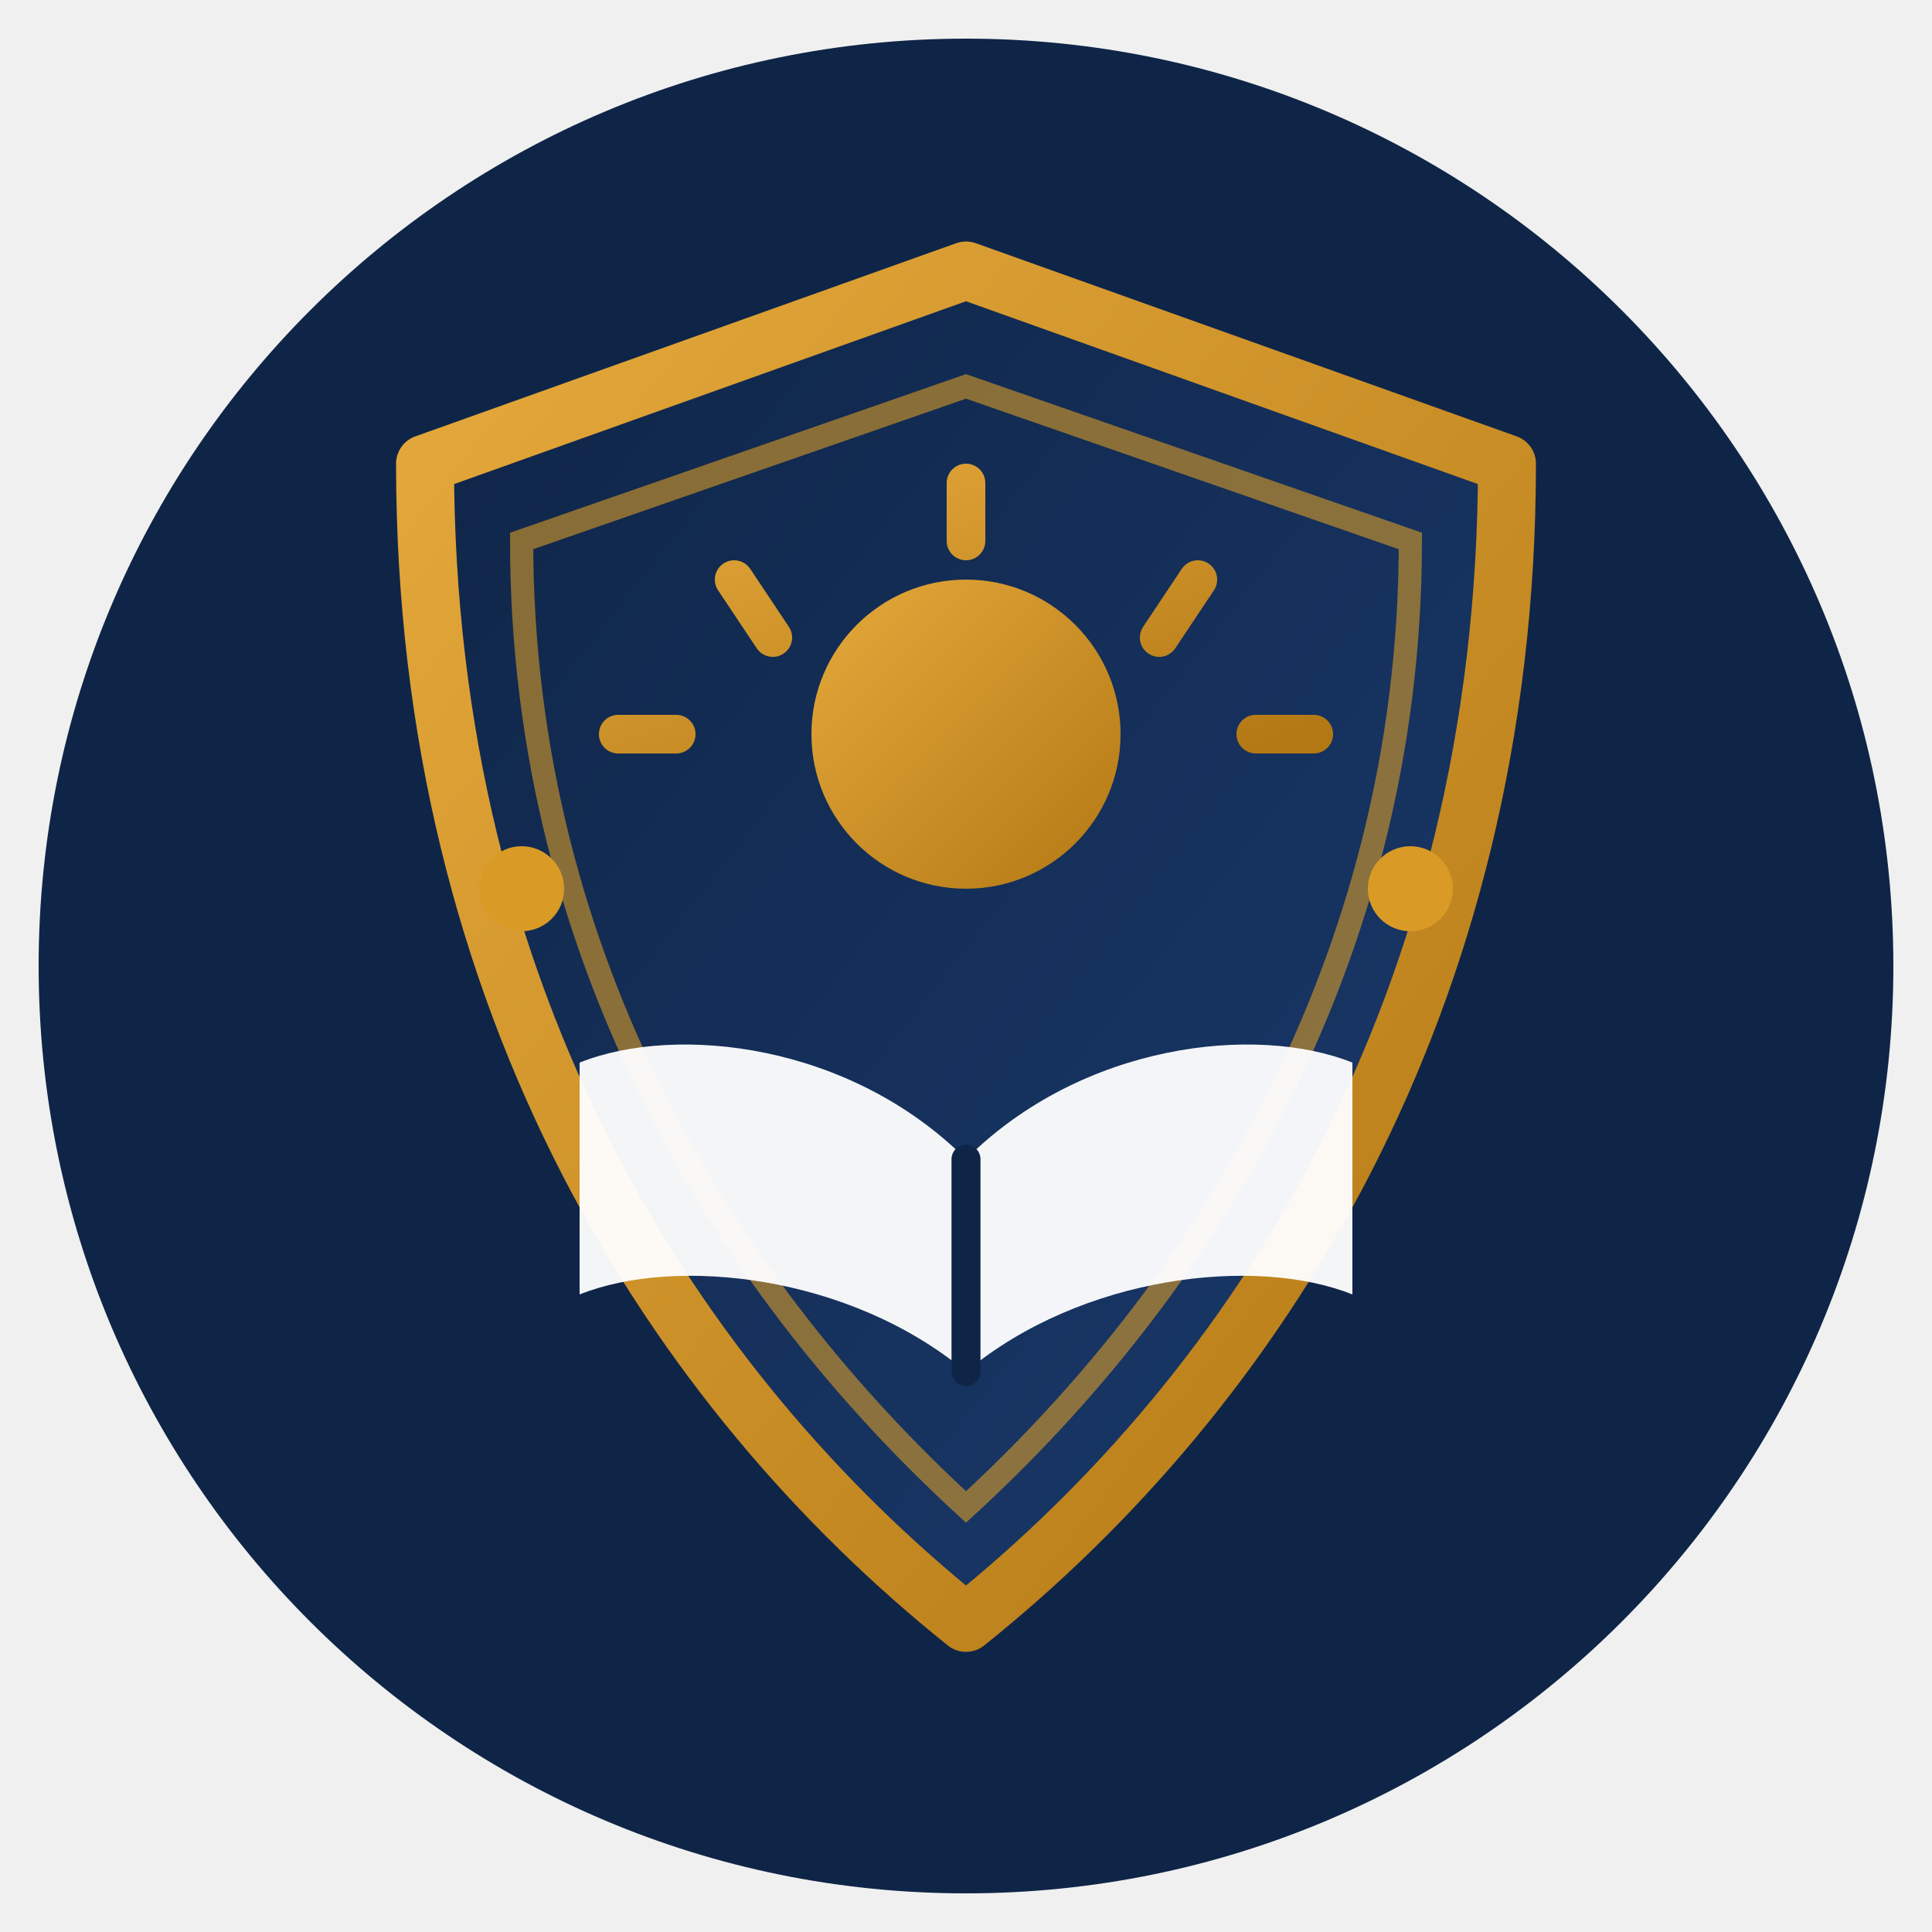
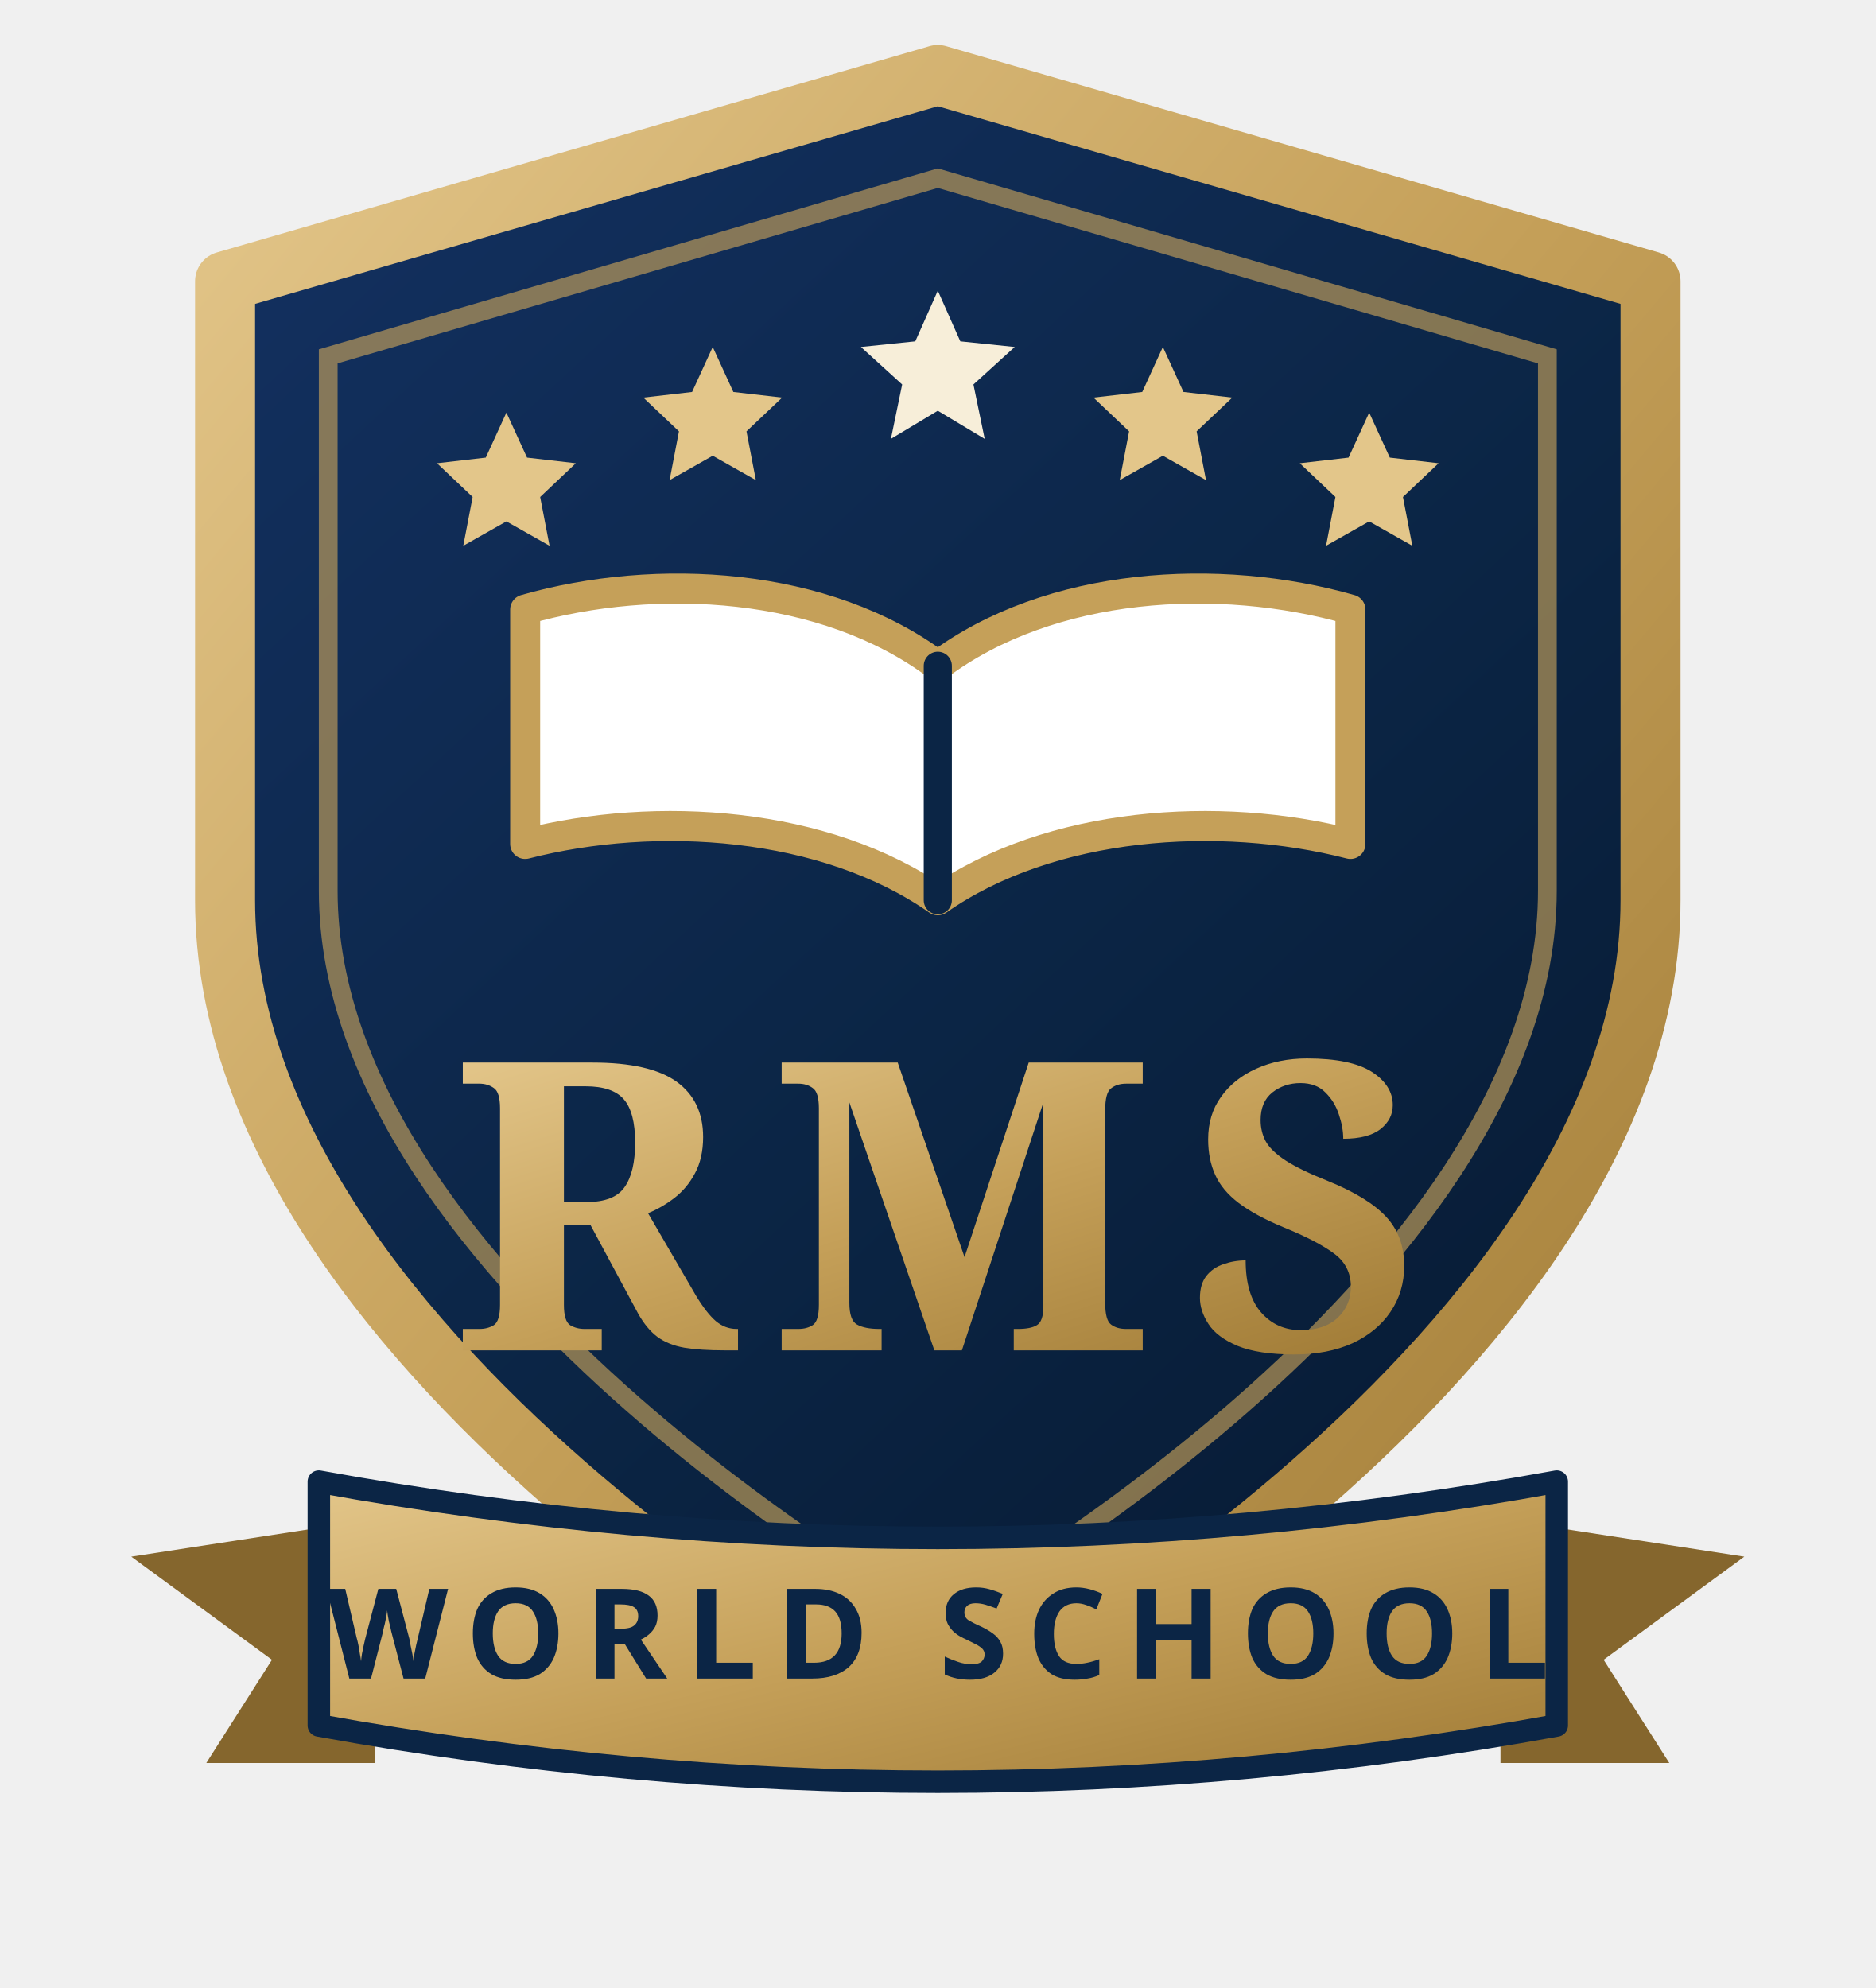
- <svg xmlns="http://www.w3.org/2000/svg" viewBox="0 0 100 100" fill="none">
+ <svg xmlns="http://www.w3.org/2000/svg" viewBox="0 0 100 106" fill="none">
  <defs>
-     <linearGradient id="shieldGrad" x1="0%" y1="0%" x2="100%" y2="100%">
-       <stop offset="0%" stop-color="#0F2547" />
-       <stop offset="100%" stop-color="#1A3A6D" />
+     <linearGradient id="rmsShieldGrad" x1="15%" y1="5%" x2="85%" y2="95%">
+       <stop offset="0%" stop-color="#122F5D" />
+       <stop offset="55%" stop-color="#0B2545" />
+       <stop offset="100%" stop-color="#071A33" />
    </linearGradient>
-     <linearGradient id="goldGrad" x1="0%" y1="0%" x2="100%" y2="100%">
-       <stop offset="0%" stop-color="#E5A93C" />
-       <stop offset="100%" stop-color="#B37814" />
+     <linearGradient id="rmsGoldGrad" x1="0%" y1="0%" x2="100%" y2="100%">
+       <stop offset="0%" stop-color="#E3C68A" />
+       <stop offset="50%" stop-color="#C5A059" />
+       <stop offset="100%" stop-color="#A07B36" />
    </linearGradient>
  </defs>
-   <circle cx="50" cy="50" r="48" fill="#0F2547" />
-   <path d="M50 14 L78 24 C78 52 65 72 50 84 C35 72 22 52 22 24 Z" fill="url(#shieldGrad)" stroke="url(#goldGrad)" stroke-width="3" stroke-linejoin="round" />
-   <path d="M50 20 L73 28 C73 50 62 67 50 78 C38 67 27 50 27 28 Z" stroke="#D99B26" stroke-width="1.2" opacity="0.6" fill="none" />
-   <circle cx="50" cy="38" r="8" fill="url(#goldGrad)" />
-   <path d="M50 25 L50 28 M38 30 L40 33 M62 30 L60 33 M32 38 L35 38 M68 38 L65 38" stroke="url(#goldGrad)" stroke-width="2" stroke-linecap="round" />
-   <path d="M50 60 C44 54 35 53 30 55 L30 67 C35 65 44 66 50 71 C56 66 65 65 70 67 L70 55 C65 53 56 54 50 60 Z" fill="#FFFFFF" opacity="0.95" />
-   <path d="M50 60 L50 71" stroke="#0F2547" stroke-width="1.5" stroke-linecap="round" />
-   <circle cx="27" cy="46" r="2.2" fill="#D99B26" />
-   <circle cx="73" cy="46" r="2.2" fill="#D99B26" />
+   <path d="M50 4 L88 15 V48 C88 73 50 93 50 93 C50 93 12 73 12 48 V15 L50 4 Z" fill="url(#rmsShieldGrad)" stroke="url(#rmsGoldGrad)" stroke-width="3.2" stroke-linejoin="round" />
+   <path d="M50 9.5 L82.5 19 V47.5 C82.5 68.5 50 86.5 50 86.5 C50 86.5 17.5 68.5 17.5 47.5 V19 L50 9.5 Z" stroke="#C5A059" stroke-width="1" stroke-opacity="0.65" fill="none" />
+   <polygon points="27,22 28.1,24.4 30.7,24.7 28.8,26.5 29.3,29.1 27,27.8 24.7,29.1 25.2,26.5 23.3,24.7 25.9,24.4" fill="#E3C68A" />
+   <polygon points="38,18.5 39.1,20.9 41.7,21.2 39.8,23 40.3,25.6 38,24.3 35.7,25.6 36.2,23 34.3,21.2 36.9,20.9" fill="#E3C68A" />
+   <polygon points="50,15.5 51.2,18.2 54.1,18.5 51.9,20.5 52.5,23.4 50,21.9 47.5,23.4 48.1,20.5 45.9,18.5 48.8,18.2" fill="#F7EED9" />
+   <polygon points="62,18.5 63.1,20.9 65.7,21.2 63.8,23 64.3,25.6 62,24.3 59.7,25.6 60.2,23 58.3,21.2 60.9,20.9" fill="#E3C68A" />
+   <polygon points="73,22 74.1,24.4 76.7,24.7 74.8,26.5 75.3,29.1 73,27.8 70.7,29.1 71.2,26.5 69.3,24.7 71.9,24.4" fill="#E3C68A" />
+   <path d="M50 35.5 C44 31 35 30.5 28 32.5 V45 C35 43.2 44 43.8 50 48 C56 43.8 65 43.2 72 45 V32.5 C65 30.5 56 31 50 35.5 Z" fill="#FFFFFF" stroke="#C5A059" stroke-width="1.6" stroke-linejoin="round" />
+   <path d="M50 35.5 V48" stroke="#0B2545" stroke-width="1.5" stroke-linecap="round" />
+   <text x="50" y="72" text-anchor="middle" fill="url(#rmsGoldGrad)" font-family="Georgia, serif" font-weight="900" font-size="21.5" letter-spacing="1.8">RMS</text>
+   <path d="M7 83 L20 81 V94 L11 94 L14.5 88.5 Z" fill="#85662D" />
+   <path d="M93 83 L80 81 V94 L89 94 L85.5 88.5 Z" fill="#85662D" />
+   <path d="M17 79 Q50 85 83 79 L83 92 Q50 98 17 92 Z" fill="url(#rmsGoldGrad)" stroke="#0B2545" stroke-width="1.2" stroke-linejoin="round" />
+   <text x="50" y="89.5" text-anchor="middle" fill="#0B2545" font-family="sans-serif" font-weight="800" font-size="6.7" letter-spacing="1">WORLD SCHOOL</text>
</svg>
